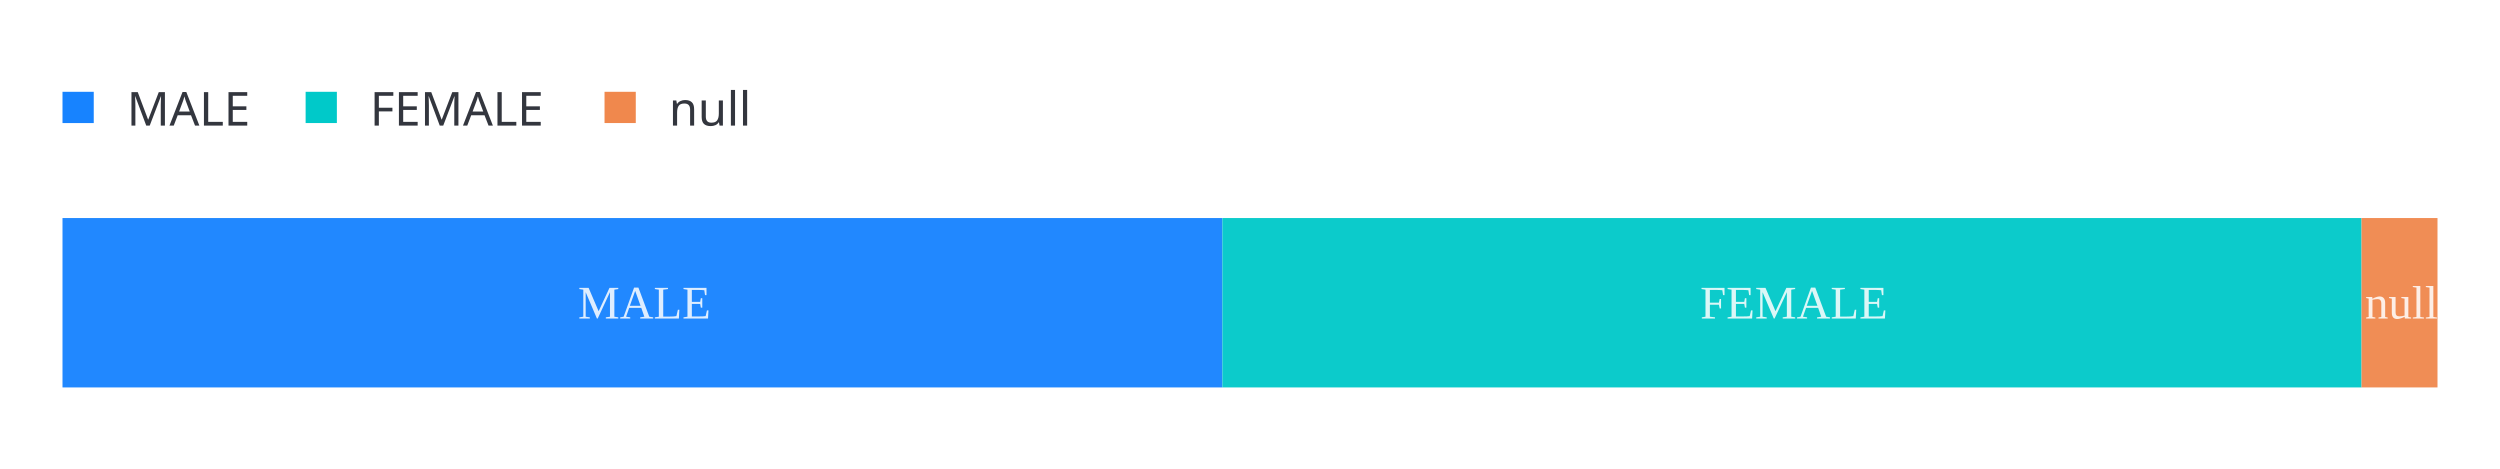
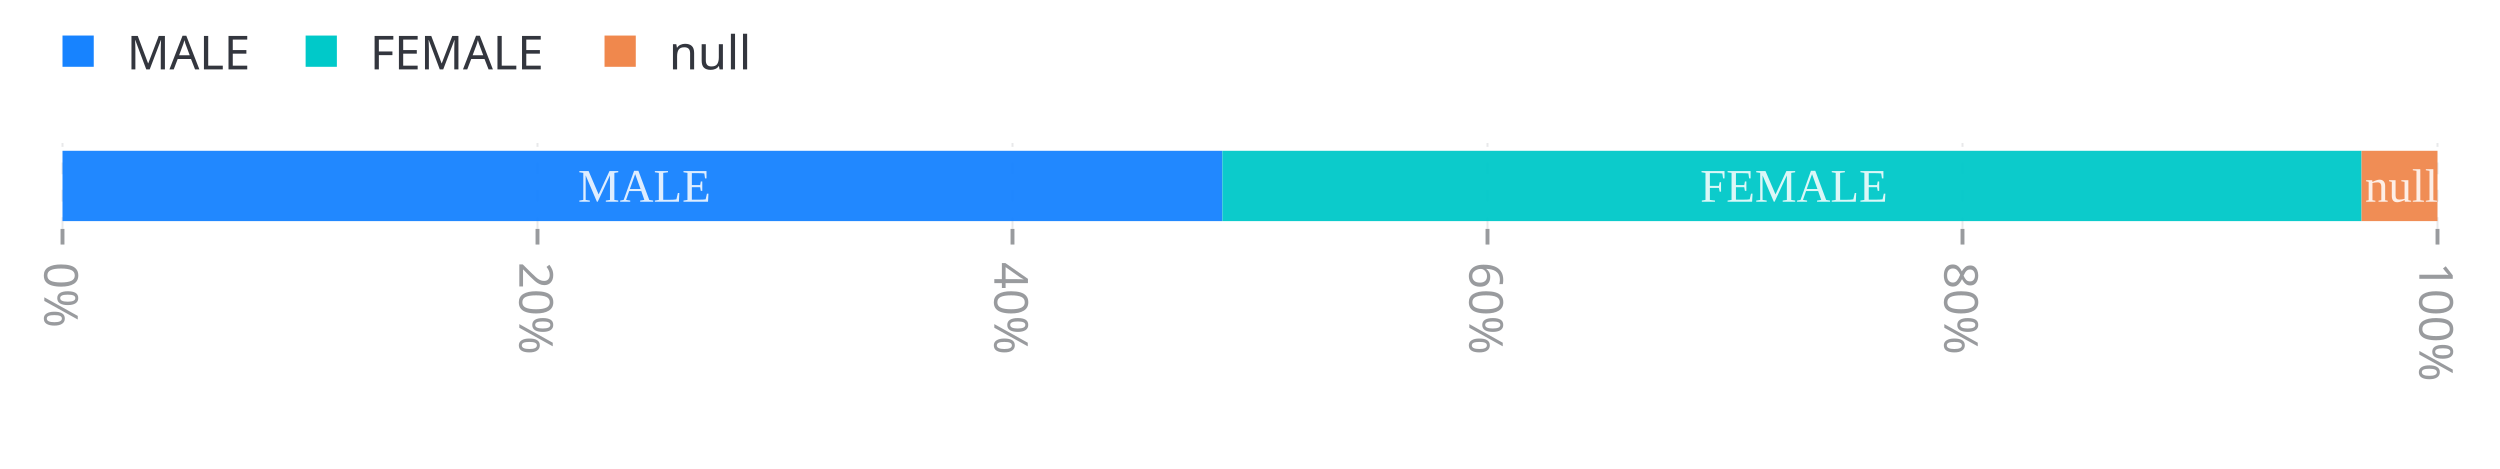
<svg xmlns="http://www.w3.org/2000/svg" width="640" height="120" style="background: transparent;" color-interpolation-filters="sRGB">
  <defs>
-     <clipPath transform="matrix(1,0,0,1,-16,-16)" id="clip-path-51-17">
-       <use href="#g-svg-51" transform="matrix(1,0,0,1,16,16)" />
+     <clipPath transform="matrix(1,0,0,1,-16,-1.602925)" id="clip-path-59-25">
+       <use href="#g-svg-59" transform="matrix(1,0,0,1,16,1.602925)" />
    </clipPath>
  </defs>
  <g id="g-svg-camera" transform="matrix(1,0,0,1,0,0)">
    <g id="g-root" fill="none" transform="matrix(1,0,0,1,0,0)">
-       <g id="g-svg-4" fill="none" transform="matrix(1,0,0,1,0,0)" class="view">
+       <g id="g-svg-11" fill="none" transform="matrix(1,0,0,1,0,0)" class="view">
        <g transform="matrix(1,0,0,1,0,0)">
-           <path id="g-svg-5" fill="rgba(0,0,0,0)" class="area" d="M 0,0 l 640,0 l 0,120 l-640 0 z" width="640" height="120" />
+           <path id="g-svg-12" fill="rgba(0,0,0,0)" class="area" d="M 0,0 l 640,0 l 0,120 l-640 0 z" width="640" height="120" />
        </g>
        <g transform="matrix(1,0,0,1,16,16)">
-           <path id="g-svg-6" fill="rgba(0,0,0,0)" class="area" d="M 0,0 l 608,0 l 0,88 l-608 0 z" width="608" height="88" />
-         </g>
-         <g transform="matrix(1,0,0,1,16,51)">
-           <path id="g-svg-7" fill="rgba(0,0,0,0)" class="area" d="M 0,0 l 608,0 l 0,53 l-608 0 z" width="608" height="53" />
-         </g>
-         <g transform="matrix(1,0,0,1,16,51)">
-           <path id="g-svg-8" fill="rgba(0,0,0,0)" class="area" d="M 0,0 l 608,0 l 0,53 l-608 0 z" width="608" height="53" />
-         </g>
-         <g id="g-svg-9" fill="none" transform="matrix(1,0,0,1,0,0)" class="component">
-           <g id="g-svg-10" fill="none" width="608" height="23" transform="matrix(1,0,0,1,16,16)">
-             <g id="g-svg-11" fill="none" class="legend-category" width="188.4" height="23" transform="matrix(1,0,0,1,0,0)">
-               <g id="g-svg-12" fill="none" transform="matrix(1,0,0,1,0,0)" class="legend-title-group">
-                 <g id="g-svg-13" fill="none" width="188.4" height="23" transform="matrix(1,0,0,1,0,0)" class="legend-title" />
-               </g>
-               <g id="g-svg-14" fill="none" transform="matrix(1,0,0,1,0,0)" class="legend-items-group">
-                 <g id="g-svg-15" fill="none" width="188.4" height="23" transform="matrix(1,0,0,1,0,0)" class="legend-items">
-                   <g id="g-svg-16" fill="none" transform="matrix(1,0,0,1,0,0)" class="items-navigator">
-                     <g id="g-svg-17" fill="none" class="navigator-content-group" transform="matrix(1,0,0,1,0,0)" clip-path="url(#clip-path-51-17)">
-                       <g id="g-svg-18" fill="none" class="navigator-play-window" transform="matrix(1,0,0,1,0,0)">
-                         <g id="g-svg-44" fill="none" class="items-item-page" transform="matrix(1,0,0,1,0,0)">
-                           <g id="g-svg-20" fill="none" transform="matrix(1,0,0,1,0,0)" class="items-item" width="50.24" height="23">
-                             <g id="g-svg-26" fill="none" transform="matrix(1,0,0,1,0,0)" class="legend-category-item-background-group">
-                               <g transform="matrix(1,0,0,1,0,0)">
-                                 <path id="g-svg-27" fill="rgba(0,0,0,0)" class="legend-category-item-background" d="M 0,0 l 50.24,0 l 0,23 l-50.24 0 z" width="50.24" height="23" visibility="visible" />
-                               </g>
-                             </g>
-                             <g id="g-svg-21" fill="none" transform="matrix(0.5,0,0,0.5,4,11.5)" class="legend-category-item-marker-group">
+           <path id="g-svg-13" fill="rgba(0,0,0,0)" class="area" d="M 0,0 l 608,0 l 0,88 l-608 0 z" width="608" height="88" />
+         </g>
+         <g transform="matrix(1,0,0,1,16,36.60292)">
+           <path id="g-svg-14" fill="rgba(0,0,0,0)" class="area" d="M 0,0 l 608,0 l 0,22 l-608 0 z" width="608" height="22" />
+         </g>
+         <g transform="matrix(1,0,0,1,16,36.60292)">
+           <path id="g-svg-15" fill="rgba(0,0,0,0)" class="area" d="M 0,0 l 608,0 l 0,22 l-608 0 z" width="608" height="22" />
+         </g>
+         <g id="g-svg-16" fill="none" transform="matrix(1,0,0,1,0,0)" class="component">
+           <g id="g-svg-18" fill="none" width="608" height="23" transform="matrix(1,0,0,1,16,1.602925)">
+             <g id="g-svg-19" fill="none" class="legend-category" width="188.4" height="23" transform="matrix(1,0,0,1,0,0)">
+               <g id="g-svg-20" fill="none" transform="matrix(1,0,0,1,0,0)" class="legend-title-group">
+                 <g id="g-svg-21" fill="none" width="188.4" height="23" transform="matrix(1,0,0,1,0,0)" class="legend-title" />
+               </g>
+               <g id="g-svg-22" fill="none" transform="matrix(1,0,0,1,0,0)" class="legend-items-group">
+                 <g id="g-svg-23" fill="none" width="188.4" height="23" transform="matrix(1,0,0,1,0,0)" class="legend-items">
+                   <g id="g-svg-24" fill="none" transform="matrix(1,0,0,1,0,0)" class="items-navigator">
+                     <g id="g-svg-25" fill="none" class="navigator-content-group" transform="matrix(1,0,0,1,0,0)" clip-path="url(#clip-path-59-25)">
+                       <g id="g-svg-26" fill="none" class="navigator-play-window" transform="matrix(1,0,0,1,0,0)">
+                         <g id="g-svg-52" fill="none" class="items-item-page" transform="matrix(1,0,0,1,0,0)">
+                           <g id="g-svg-28" fill="none" transform="matrix(1,0,0,1,0,0)" class="items-item" width="50.24" height="23">
+                             <g id="g-svg-34" fill="none" transform="matrix(1,0,0,1,0,0)" class="legend-category-item-background-group">
+                               <g transform="matrix(1,0,0,1,0,0)">
+                                 <path id="g-svg-35" fill="rgba(0,0,0,0)" class="legend-category-item-background" d="M 0,0 l 50.24,0 l 0,23 l-50.24 0 z" width="50.24" height="23" visibility="visible" />
+                               </g>
+                             </g>
+                             <g id="g-svg-29" fill="none" transform="matrix(0.5,0,0,0.5,4,11.5)" class="legend-category-item-marker-group">
                              <g transform="matrix(1,0,0,1,-8,-8)">
-                                 <path id="g-svg-22" fill="rgba(23,131,255,1)" d="M 0,0 L 16,0 L 16,16 L 0,16 Z" stroke-width="0" class="legend-category-item-marker" visibility="visible" />
-                               </g>
-                             </g>
-                             <g id="g-svg-23" fill="none" transform="matrix(1,0,0,1,16,11.5)" class="legend-category-item-label-group">
-                               <g transform="matrix(1,0,0,1,0,0)">
-                                 <text id="g-svg-24" fill="rgba(29,33,41,1)" dominant-baseline="central" paint-order="stroke" dx="0.5" font-family="sans-serif" font-size="12" font-style="normal" font-variant="normal" font-weight="normal" stroke-width="1" text-anchor="left" class="legend-category-item-label" fill-opacity="0.9" visibility="visible">
+                                 <path id="g-svg-30" fill="rgba(23,131,255,1)" d="M 0,0 L 16,0 L 16,16 L 0,16 Z" stroke-width="0" class="legend-category-item-marker" visibility="visible" />
+                               </g>
+                             </g>
+                             <g id="g-svg-31" fill="none" transform="matrix(1,0,0,1,16,11.5)" class="legend-category-item-label-group">
+                               <g transform="matrix(1,0,0,1,0,0)">
+                                 <text id="g-svg-32" fill="rgba(29,33,41,1)" dominant-baseline="central" paint-order="stroke" dx="0.5" font-family="sans-serif" font-size="12" font-style="normal" font-variant="normal" font-weight="normal" stroke-width="1" text-anchor="left" class="legend-category-item-label" fill-opacity="0.9" visibility="visible">
                                  MALE
                                </text>
                              </g>
                            </g>
-                             <g id="g-svg-25" fill="none" transform="matrix(1,0,0,1,0,0)" class="legend-category-item-value-group" />
+                             <g id="g-svg-33" fill="none" transform="matrix(1,0,0,1,0,0)" class="legend-category-item-value-group" />
                          </g>
-                           <g id="g-svg-28" fill="none" transform="matrix(1,0,0,1,62.24,0)" class="items-item" width="64.52" height="23">
-                             <g id="g-svg-34" fill="none" transform="matrix(1,0,0,1,0,0)" class="legend-category-item-background-group">
-                               <g transform="matrix(1,0,0,1,0,0)">
-                                 <path id="g-svg-35" fill="rgba(0,0,0,0)" class="legend-category-item-background" d="M 0,0 l 64.52,0 l 0,23 l-64.52 0 z" width="64.52" height="23" visibility="visible" />
-                               </g>
-                             </g>
-                             <g id="g-svg-29" fill="none" transform="matrix(0.5,0,0,0.5,4,11.5)" class="legend-category-item-marker-group">
+                           <g id="g-svg-36" fill="none" transform="matrix(1,0,0,1,62.24,0)" class="items-item" width="64.52" height="23">
+                             <g id="g-svg-42" fill="none" transform="matrix(1,0,0,1,0,0)" class="legend-category-item-background-group">
+                               <g transform="matrix(1,0,0,1,0,0)">
+                                 <path id="g-svg-43" fill="rgba(0,0,0,0)" class="legend-category-item-background" d="M 0,0 l 64.52,0 l 0,23 l-64.52 0 z" width="64.52" height="23" visibility="visible" />
+                               </g>
+                             </g>
+                             <g id="g-svg-37" fill="none" transform="matrix(0.5,0,0,0.5,4,11.5)" class="legend-category-item-marker-group">
                              <g transform="matrix(1,0,0,1,-8,-8)">
-                                 <path id="g-svg-30" fill="rgba(0,201,201,1)" d="M 0,0 L 16,0 L 16,16 L 0,16 Z" stroke-width="0" class="legend-category-item-marker" visibility="visible" />
-                               </g>
-                             </g>
-                             <g id="g-svg-31" fill="none" transform="matrix(1,0,0,1,16,11.5)" class="legend-category-item-label-group">
-                               <g transform="matrix(1,0,0,1,0,0)">
-                                 <text id="g-svg-32" fill="rgba(29,33,41,1)" dominant-baseline="central" paint-order="stroke" dx="0.5" font-family="sans-serif" font-size="12" font-style="normal" font-variant="normal" font-weight="normal" stroke-width="1" text-anchor="left" class="legend-category-item-label" fill-opacity="0.9" visibility="visible">
+                                 <path id="g-svg-38" fill="rgba(0,201,201,1)" d="M 0,0 L 16,0 L 16,16 L 0,16 Z" stroke-width="0" class="legend-category-item-marker" visibility="visible" />
+                               </g>
+                             </g>
+                             <g id="g-svg-39" fill="none" transform="matrix(1,0,0,1,16,11.5)" class="legend-category-item-label-group">
+                               <g transform="matrix(1,0,0,1,0,0)">
+                                 <text id="g-svg-40" fill="rgba(29,33,41,1)" dominant-baseline="central" paint-order="stroke" dx="0.5" font-family="sans-serif" font-size="12" font-style="normal" font-variant="normal" font-weight="normal" stroke-width="1" text-anchor="left" class="legend-category-item-label" fill-opacity="0.9" visibility="visible">
                                  FEMALE
                                </text>
                              </g>
                            </g>
-                             <g id="g-svg-33" fill="none" transform="matrix(1,0,0,1,0,0)" class="legend-category-item-value-group" />
+                             <g id="g-svg-41" fill="none" transform="matrix(1,0,0,1,0,0)" class="legend-category-item-value-group" />
                          </g>
-                           <g id="g-svg-36" fill="none" transform="matrix(1,0,0,1,138.76,0)" class="items-item" width="37.64" height="23">
-                             <g id="g-svg-42" fill="none" transform="matrix(1,0,0,1,0,0)" class="legend-category-item-background-group">
-                               <g transform="matrix(1,0,0,1,0,0)">
-                                 <path id="g-svg-43" fill="rgba(0,0,0,0)" class="legend-category-item-background" d="M 0,0 l 37.64,0 l 0,23 l-37.64 0 z" width="37.64" height="23" visibility="visible" />
-                               </g>
-                             </g>
-                             <g id="g-svg-37" fill="none" transform="matrix(0.5,0,0,0.5,4,11.5)" class="legend-category-item-marker-group">
+                           <g id="g-svg-44" fill="none" transform="matrix(1,0,0,1,138.76,0)" class="items-item" width="37.64" height="23">
+                             <g id="g-svg-50" fill="none" transform="matrix(1,0,0,1,0,0)" class="legend-category-item-background-group">
+                               <g transform="matrix(1,0,0,1,0,0)">
+                                 <path id="g-svg-51" fill="rgba(0,0,0,0)" class="legend-category-item-background" d="M 0,0 l 37.64,0 l 0,23 l-37.64 0 z" width="37.64" height="23" visibility="visible" />
+                               </g>
+                             </g>
+                             <g id="g-svg-45" fill="none" transform="matrix(0.5,0,0,0.5,4,11.5)" class="legend-category-item-marker-group">
                              <g transform="matrix(1,0,0,1,-8,-8)">
-                                 <path id="g-svg-38" fill="rgba(240,136,77,1)" d="M 0,0 L 16,0 L 16,16 L 0,16 Z" stroke-width="0" class="legend-category-item-marker" visibility="visible" />
-                               </g>
-                             </g>
-                             <g id="g-svg-39" fill="none" transform="matrix(1,0,0,1,16,11.5)" class="legend-category-item-label-group">
-                               <g transform="matrix(1,0,0,1,0,0)">
-                                 <text id="g-svg-40" fill="rgba(29,33,41,1)" dominant-baseline="central" paint-order="stroke" dx="0.5" font-family="sans-serif" font-size="12" font-style="normal" font-variant="normal" font-weight="normal" stroke-width="1" text-anchor="left" class="legend-category-item-label" fill-opacity="0.9" visibility="visible">
+                                 <path id="g-svg-46" fill="rgba(240,136,77,1)" d="M 0,0 L 16,0 L 16,16 L 0,16 Z" stroke-width="0" class="legend-category-item-marker" visibility="visible" />
+                               </g>
+                             </g>
+                             <g id="g-svg-47" fill="none" transform="matrix(1,0,0,1,16,11.5)" class="legend-category-item-label-group">
+                               <g transform="matrix(1,0,0,1,0,0)">
+                                 <text id="g-svg-48" fill="rgba(29,33,41,1)" dominant-baseline="central" paint-order="stroke" dx="0.5" font-family="sans-serif" font-size="12" font-style="normal" font-variant="normal" font-weight="normal" stroke-width="1" text-anchor="left" class="legend-category-item-label" fill-opacity="0.9" visibility="visible">
                                  null
                                </text>
                              </g>
                            </g>
-                             <g id="g-svg-41" fill="none" transform="matrix(1,0,0,1,0,0)" class="legend-category-item-value-group" />
+                             <g id="g-svg-49" fill="none" transform="matrix(1,0,0,1,0,0)" class="legend-category-item-value-group" />
                          </g>
                        </g>
                      </g>
                    </g>
-                     <g id="g-svg-19" fill="none" transform="matrix(1,0,0,1,0,0)" class="navigator-controller" />
+                     <g id="g-svg-27" fill="none" transform="matrix(1,0,0,1,0,0)" class="navigator-controller" />
                    <g transform="matrix(1,0,0,1,0,0)">
-                       <path id="g-svg-51" fill="none" d="M 0,0 l 176.4,0 l 0,23 l-176.4 0 z" class="navigator-clip-path" width="176.4" height="23" />
+                       <path id="g-svg-59" fill="none" d="M 0,0 l 176.4,0 l 0,23 l-176.4 0 z" class="navigator-clip-path" width="176.4" height="23" />
                    </g>
                  </g>
                </g>
              </g>
            </g>
          </g>
        </g>
-         <g transform="matrix(1,0,0,1,16,51)">
-           <path id="g-svg-52" fill="rgba(0,0,0,0)" class="plot" d="M 0,0 l 608,0 l 0,53 l-608 0 z" width="608" height="53" />
-           <g id="g-svg-53" fill="none" transform="matrix(1,0,0,1,0,0)" class="main-layer">
-             <g transform="matrix(1,0,0,1,0,4.818182)">
-               <path id="g-svg-55" fill="rgba(23,131,255,1)" d="M 0,0 l 296.93,0 l 0,43.364 l-296.93 0 z" width="296.93" height="43.364" fill-opacity="0.95" stroke-width="0" stroke="rgba(23,131,255,1)" class="element" />
-             </g>
-             <g transform="matrix(1,0,0,1,296.9302,4.818182)">
-               <path id="g-svg-56" fill="rgba(0,201,201,1)" d="M 0,0 l 291.628,0 l 0,43.364 l-291.628 0 z" width="291.628" height="43.364" fill-opacity="0.95" stroke-width="0" stroke="rgba(0,201,201,1)" class="element" />
-             </g>
-             <g transform="matrix(1,0,0,1,588.5582,4.818182)">
-               <path id="g-svg-57" fill="rgba(240,136,77,1)" d="M 0,0 l 19.442,0 l 0,43.364 l-19.442 0 z" width="19.442" height="43.364" fill-opacity="0.95" stroke-width="0" stroke="rgba(240,136,77,1)" class="element" />
-             </g>
-           </g>
-           <g id="g-svg-54" fill="none" transform="matrix(1,0,0,1,0,0)" class="label-layer">
-             <g id="g-svg-61" fill="none" transform="matrix(1,0,0,1,148.4651,26.5)" class="label">
+         <g id="g-svg-17" fill="none" transform="matrix(1,0,0,1,0,0)" class="component">
+           <g id="g-svg-60" fill="none" class="axis" transform="matrix(1,0,0,1,0,0)">
+             <g id="g-svg-61" fill="none" transform="matrix(1,0,0,1,0,0)" class="axis-grid-group">
+               <g id="g-svg-62" fill="none" transform="matrix(1,0,0,1,0,0)" class="axis-grid">
+                 <g id="g-svg-63" fill="none" transform="matrix(1,0,0,1,0,0)" class="grid-line-group">
+                   <g transform="matrix(1,0,0,1,16,36.60292)">
+                     <path id="g-svg-65" fill="none" class="grid-line" stroke="rgba(29,33,41,1)" stroke-width="0.5" stroke-dasharray="3,4" d="M 0,22 L 0,0" stroke-opacity="0.1" />
+                   </g>
+                   <g transform="matrix(1,0,0,1,137.6,36.60292)">
+                     <path id="g-svg-66" fill="none" class="grid-line" stroke="rgba(29,33,41,1)" stroke-width="0.5" stroke-dasharray="3,4" d="M 0,22 L 0,0" stroke-opacity="0.1" />
+                   </g>
+                   <g transform="matrix(1,0,0,1,259.2,36.60292)">
+                     <path id="g-svg-67" fill="none" class="grid-line" stroke="rgba(29,33,41,1)" stroke-width="0.5" stroke-dasharray="3,4" d="M 0,22 L 0,0" stroke-opacity="0.1" />
+                   </g>
+                   <g transform="matrix(1,0,0,1,380.8,36.60292)">
+                     <path id="g-svg-68" fill="none" class="grid-line" stroke="rgba(29,33,41,1)" stroke-width="0.5" stroke-dasharray="3,4" d="M 0,22 L 0,0" stroke-opacity="0.1" />
+                   </g>
+                   <g transform="matrix(1,0,0,1,502.4,36.60292)">
+                     <path id="g-svg-69" fill="none" class="grid-line" stroke="rgba(29,33,41,1)" stroke-width="0.5" stroke-dasharray="3,4" d="M 0,22 L 0,0" stroke-opacity="0.1" />
+                   </g>
+                   <g transform="matrix(1,0,0,1,624,36.60292)">
+                     <path id="g-svg-70" fill="none" class="grid-line" stroke="rgba(29,33,41,1)" stroke-width="0.5" stroke-dasharray="3,4" d="M 0,22 L 0,0" stroke-opacity="0.1" />
+                   </g>
+                 </g>
+                 <g id="g-svg-64" fill="none" transform="matrix(1,0,0,1,0,0)" class="grid-region-group" />
+               </g>
+             </g>
+             <g id="g-svg-71" fill="none" transform="matrix(1,0,0,1,0,0)" class="axis-main-group">
+               <g id="g-svg-72" fill="none" transform="matrix(1,0,0,1,0,0)" class="axis-line-group">
+                 <g transform="matrix(1,0,0,1,16,58.60292)">
+                   <line id="g-svg-73" fill="none" x1="0" y1="0" x2="608" y2="0" class="axis-line axis-line" stroke-width="0.5" stroke="rgba(29,33,41,1)" stroke-opacity="0.45" opacity="0" />
+                 </g>
+               </g>
+               <g id="g-svg-74" fill="none" transform="matrix(1,0,0,1,0,0)" class="axis-tick-group">
+                 <g id="g-svg-75" fill="none" transform="matrix(1,0,0,1,16,58.60292)" class="axis-tick">
+                   <g transform="matrix(1,0,0,1,0,0)">
+                     <line id="g-svg-81" fill="none" x1="0" y1="0" x2="0" y2="4" class="axis-tick-item" stroke-width="1" stroke="rgba(29,33,41,1)" opacity="0.45" />
+                   </g>
+                 </g>
+                 <g id="g-svg-76" fill="none" transform="matrix(1,0,0,1,137.6,58.60292)" class="axis-tick">
+                   <g transform="matrix(1,0,0,1,0,0)">
+                     <line id="g-svg-82" fill="none" x1="0" y1="0" x2="0" y2="4" class="axis-tick-item" stroke-width="1" stroke="rgba(29,33,41,1)" opacity="0.45" />
+                   </g>
+                 </g>
+                 <g id="g-svg-77" fill="none" transform="matrix(1,0,0,1,259.2,58.60292)" class="axis-tick">
+                   <g transform="matrix(1,0,0,1,0,0)">
+                     <line id="g-svg-83" fill="none" x1="0" y1="0" x2="0" y2="4" class="axis-tick-item" stroke-width="1" stroke="rgba(29,33,41,1)" opacity="0.45" />
+                   </g>
+                 </g>
+                 <g id="g-svg-78" fill="none" transform="matrix(1,0,0,1,380.8,58.60292)" class="axis-tick">
+                   <g transform="matrix(1,0,0,1,0,0)">
+                     <line id="g-svg-84" fill="none" x1="0" y1="0" x2="0" y2="4" class="axis-tick-item" stroke-width="1" stroke="rgba(29,33,41,1)" opacity="0.45" />
+                   </g>
+                 </g>
+                 <g id="g-svg-79" fill="none" transform="matrix(1,0,0,1,502.4,58.60292)" class="axis-tick">
+                   <g transform="matrix(1,0,0,1,0,0)">
+                     <line id="g-svg-85" fill="none" x1="0" y1="0" x2="0" y2="4" class="axis-tick-item" stroke-width="1" stroke="rgba(29,33,41,1)" opacity="0.45" />
+                   </g>
+                 </g>
+                 <g id="g-svg-80" fill="none" transform="matrix(1,0,0,1,624,58.60292)" class="axis-tick">
+                   <g transform="matrix(1,0,0,1,0,0)">
+                     <line id="g-svg-86" fill="none" x1="0" y1="0" x2="0" y2="4" class="axis-tick-item" stroke-width="1" stroke="rgba(29,33,41,1)" opacity="0.45" />
+                   </g>
+                 </g>
+               </g>
+               <g id="g-svg-87" fill="none" transform="matrix(1,0,0,1,0,0)" class="axis-label-group">
+                 <g id="g-svg-88" fill="none" transform="matrix(0,1,-1,0,16,66.60293)" class="axis-label">
+                   <g transform="matrix(1,0,0,1,0,0)">
+                     <text id="g-svg-94" fill="rgba(29,33,41,1)" dominant-baseline="central" paint-order="stroke" dx="0.5" font-family="sans-serif" font-size="12" font-style="normal" font-variant="normal" font-weight="normal" stroke-width="1" text-anchor="left" class="axis-label-item" opacity="0.45" visibility="visible">
+                       0%
+                     </text>
+                   </g>
+                 </g>
+                 <g id="g-svg-89" fill="none" transform="matrix(0,1,-1,0,137.6,66.60293)" class="axis-label">
+                   <g transform="matrix(1,0,0,1,0,0)">
+                     <text id="g-svg-95" fill="rgba(29,33,41,1)" dominant-baseline="central" paint-order="stroke" dx="0.5" font-family="sans-serif" font-size="12" font-style="normal" font-variant="normal" font-weight="normal" stroke-width="1" text-anchor="left" class="axis-label-item" opacity="0.45" visibility="visible">
+                       20%
+                     </text>
+                   </g>
+                 </g>
+                 <g id="g-svg-90" fill="none" transform="matrix(0,1,-1,0,259.2,66.60293)" class="axis-label">
+                   <g transform="matrix(1,0,0,1,0,0)">
+                     <text id="g-svg-96" fill="rgba(29,33,41,1)" dominant-baseline="central" paint-order="stroke" dx="0.5" font-family="sans-serif" font-size="12" font-style="normal" font-variant="normal" font-weight="normal" stroke-width="1" text-anchor="left" class="axis-label-item" opacity="0.45" visibility="visible">
+                       40%
+                     </text>
+                   </g>
+                 </g>
+                 <g id="g-svg-91" fill="none" transform="matrix(0,1,-1,0,380.8,66.60293)" class="axis-label">
+                   <g transform="matrix(1,0,0,1,0,0)">
+                     <text id="g-svg-97" fill="rgba(29,33,41,1)" dominant-baseline="central" paint-order="stroke" dx="0.5" font-family="sans-serif" font-size="12" font-style="normal" font-variant="normal" font-weight="normal" stroke-width="1" text-anchor="left" class="axis-label-item" opacity="0.45" visibility="visible">
+                       60%
+                     </text>
+                   </g>
+                 </g>
+                 <g id="g-svg-92" fill="none" transform="matrix(0,1,-1,0,502.4,66.60293)" class="axis-label">
+                   <g transform="matrix(1,0,0,1,0,0)">
+                     <text id="g-svg-98" fill="rgba(29,33,41,1)" dominant-baseline="central" paint-order="stroke" dx="0.5" font-family="sans-serif" font-size="12" font-style="normal" font-variant="normal" font-weight="normal" stroke-width="1" text-anchor="left" class="axis-label-item" opacity="0.45" visibility="visible">
+                       80%
+                     </text>
+                   </g>
+                 </g>
+                 <g id="g-svg-93" fill="none" transform="matrix(0,1,-1,0,624,66.60293)" class="axis-label">
+                   <g transform="matrix(1,0,0,1,0,0)">
+                     <text id="g-svg-99" fill="rgba(29,33,41,1)" dominant-baseline="central" paint-order="stroke" dx="0.5" font-family="sans-serif" font-size="12" font-style="normal" font-variant="normal" font-weight="normal" stroke-width="1" text-anchor="left" class="axis-label-item" opacity="0.45" visibility="visible">
+                       100%
+                     </text>
+                   </g>
+                 </g>
+               </g>
+             </g>
+             <g id="g-svg-100" fill="none" transform="matrix(1,0,0,1,320,135.7229)" class="axis-title-group">
+               <g transform="matrix(1,0,0,1,0,0)">
+                 <text id="g-svg-101" fill="rgba(29,33,41,1)" dominant-baseline="central" paint-order="stroke" dx="0.5" font-family="sans-serif" font-size="12" font-style="normal" font-variant="normal" font-weight="normal" stroke-width="1" text-anchor="middle" class="axis-title" dy="-11.5px" opacity="0.9">
+                   count
+                 </text>
+               </g>
+             </g>
+           </g>
+         </g>
+         <g transform="matrix(1,0,0,1,16,36.60292)">
+           <path id="g-svg-103" fill="rgba(0,0,0,0)" class="plot" d="M 0,0 l 608,0 l 0,22 l-608 0 z" width="608" height="22" />
+           <g id="g-svg-104" fill="none" transform="matrix(1,0,0,1,0,0)" class="main-layer">
+             <g transform="matrix(1,0,0,1,0,2)">
+               <path id="g-svg-106" fill="rgba(23,131,255,1)" d="M 0,0 l 296.93,0 l 0,18 l-296.93 0 z" width="296.93" height="18" fill-opacity="0.95" stroke-width="0" stroke="rgba(23,131,255,1)" class="element" />
+             </g>
+             <g transform="matrix(1,0,0,1,296.9302,2)">
+               <path id="g-svg-107" fill="rgba(0,201,201,1)" d="M 0,0 l 291.628,0 l 0,18 l-291.628 0 z" width="291.628" height="18" fill-opacity="0.95" stroke-width="0" stroke="rgba(0,201,201,1)" class="element" />
+             </g>
+             <g transform="matrix(1,0,0,1,588.5582,2)">
+               <path id="g-svg-108" fill="rgba(240,136,77,1)" d="M 0,0 l 19.442,0 l 0,18 l-19.442 0 z" width="19.442" height="18" fill-opacity="0.95" stroke-width="0" stroke="rgba(240,136,77,1)" class="element" />
+             </g>
+           </g>
+           <g id="g-svg-105" fill="none" transform="matrix(1,0,0,1,0,0)" class="label-layer">
+             <g id="g-svg-112" fill="none" transform="matrix(1,0,0,1,148.4651,11)" class="label">
              <g transform="matrix(1,0,0,1,-16.62,-11.5)">
                <path id="background" fill="none" d="M 0,0 l 34.24,0 l 0,23 l-34.24 0 z" width="34.24" height="23" />
              </g>
              <g transform="matrix(1,0,0,1,0,0)">
                <text id="text" fill="rgba(255,255,255,1)" dominant-baseline="central" paint-order="stroke" dx="0.5" font-size="12" fill-opacity="0.85" font-weight="normal" text-anchor="middle">
                  MALE
                </text>
              </g>
              <g transform="matrix(1,0,0,1,0,0)">
                <path id="connector" fill="none" d="M 0,0 L 0,0" />
              </g>
            </g>
-             <g id="g-svg-65" fill="none" transform="matrix(1,0,0,1,442.7442,26.5)" class="label">
+             <g id="g-svg-116" fill="none" transform="matrix(1,0,0,1,442.7442,11)" class="label">
              <g transform="matrix(1,0,0,1,-23.76,-11.5)">
                <path id="background" fill="none" d="M 0,0 l 48.52,0 l 0,23 l-48.52 0 z" width="48.52" height="23" />
              </g>
              <g transform="matrix(1,0,0,1,0,0)">
                <text id="text" fill="rgba(255,255,255,1)" dominant-baseline="central" paint-order="stroke" dx="0.5" font-size="12" fill-opacity="0.85" font-weight="normal" text-anchor="middle">
                  FEMALE
                </text>
              </g>
              <g transform="matrix(1,0,0,1,0,0)">
                <path id="connector" fill="none" d="M 0,0 L 0,0" />
              </g>
            </g>
-             <g id="g-svg-69" fill="none" transform="matrix(1,0,0,1,598.2791,26.5)" class="label">
+             <g id="g-svg-120" fill="none" transform="matrix(1,0,0,1,598.2791,11)" class="label">
              <g transform="matrix(1,0,0,1,-10.32,-11.5)">
                <path id="background" fill="none" d="M 0,0 l 21.64,0 l 0,23 l-21.64 0 z" width="21.64" height="23" />
              </g>
              <g transform="matrix(1,0,0,1,0,0)">
                <text id="text" fill="rgba(255,255,255,1)" dominant-baseline="central" paint-order="stroke" dx="0.5" font-size="12" fill-opacity="0.85" font-weight="normal" text-anchor="middle">
                  null
                </text>
              </g>
              <g transform="matrix(1,0,0,1,0,0)">
                <path id="connector" fill="none" d="M 0,0 L 0,0" />
              </g>
            </g>
          </g>
        </g>
      </g>
    </g>
  </g>
</svg>
